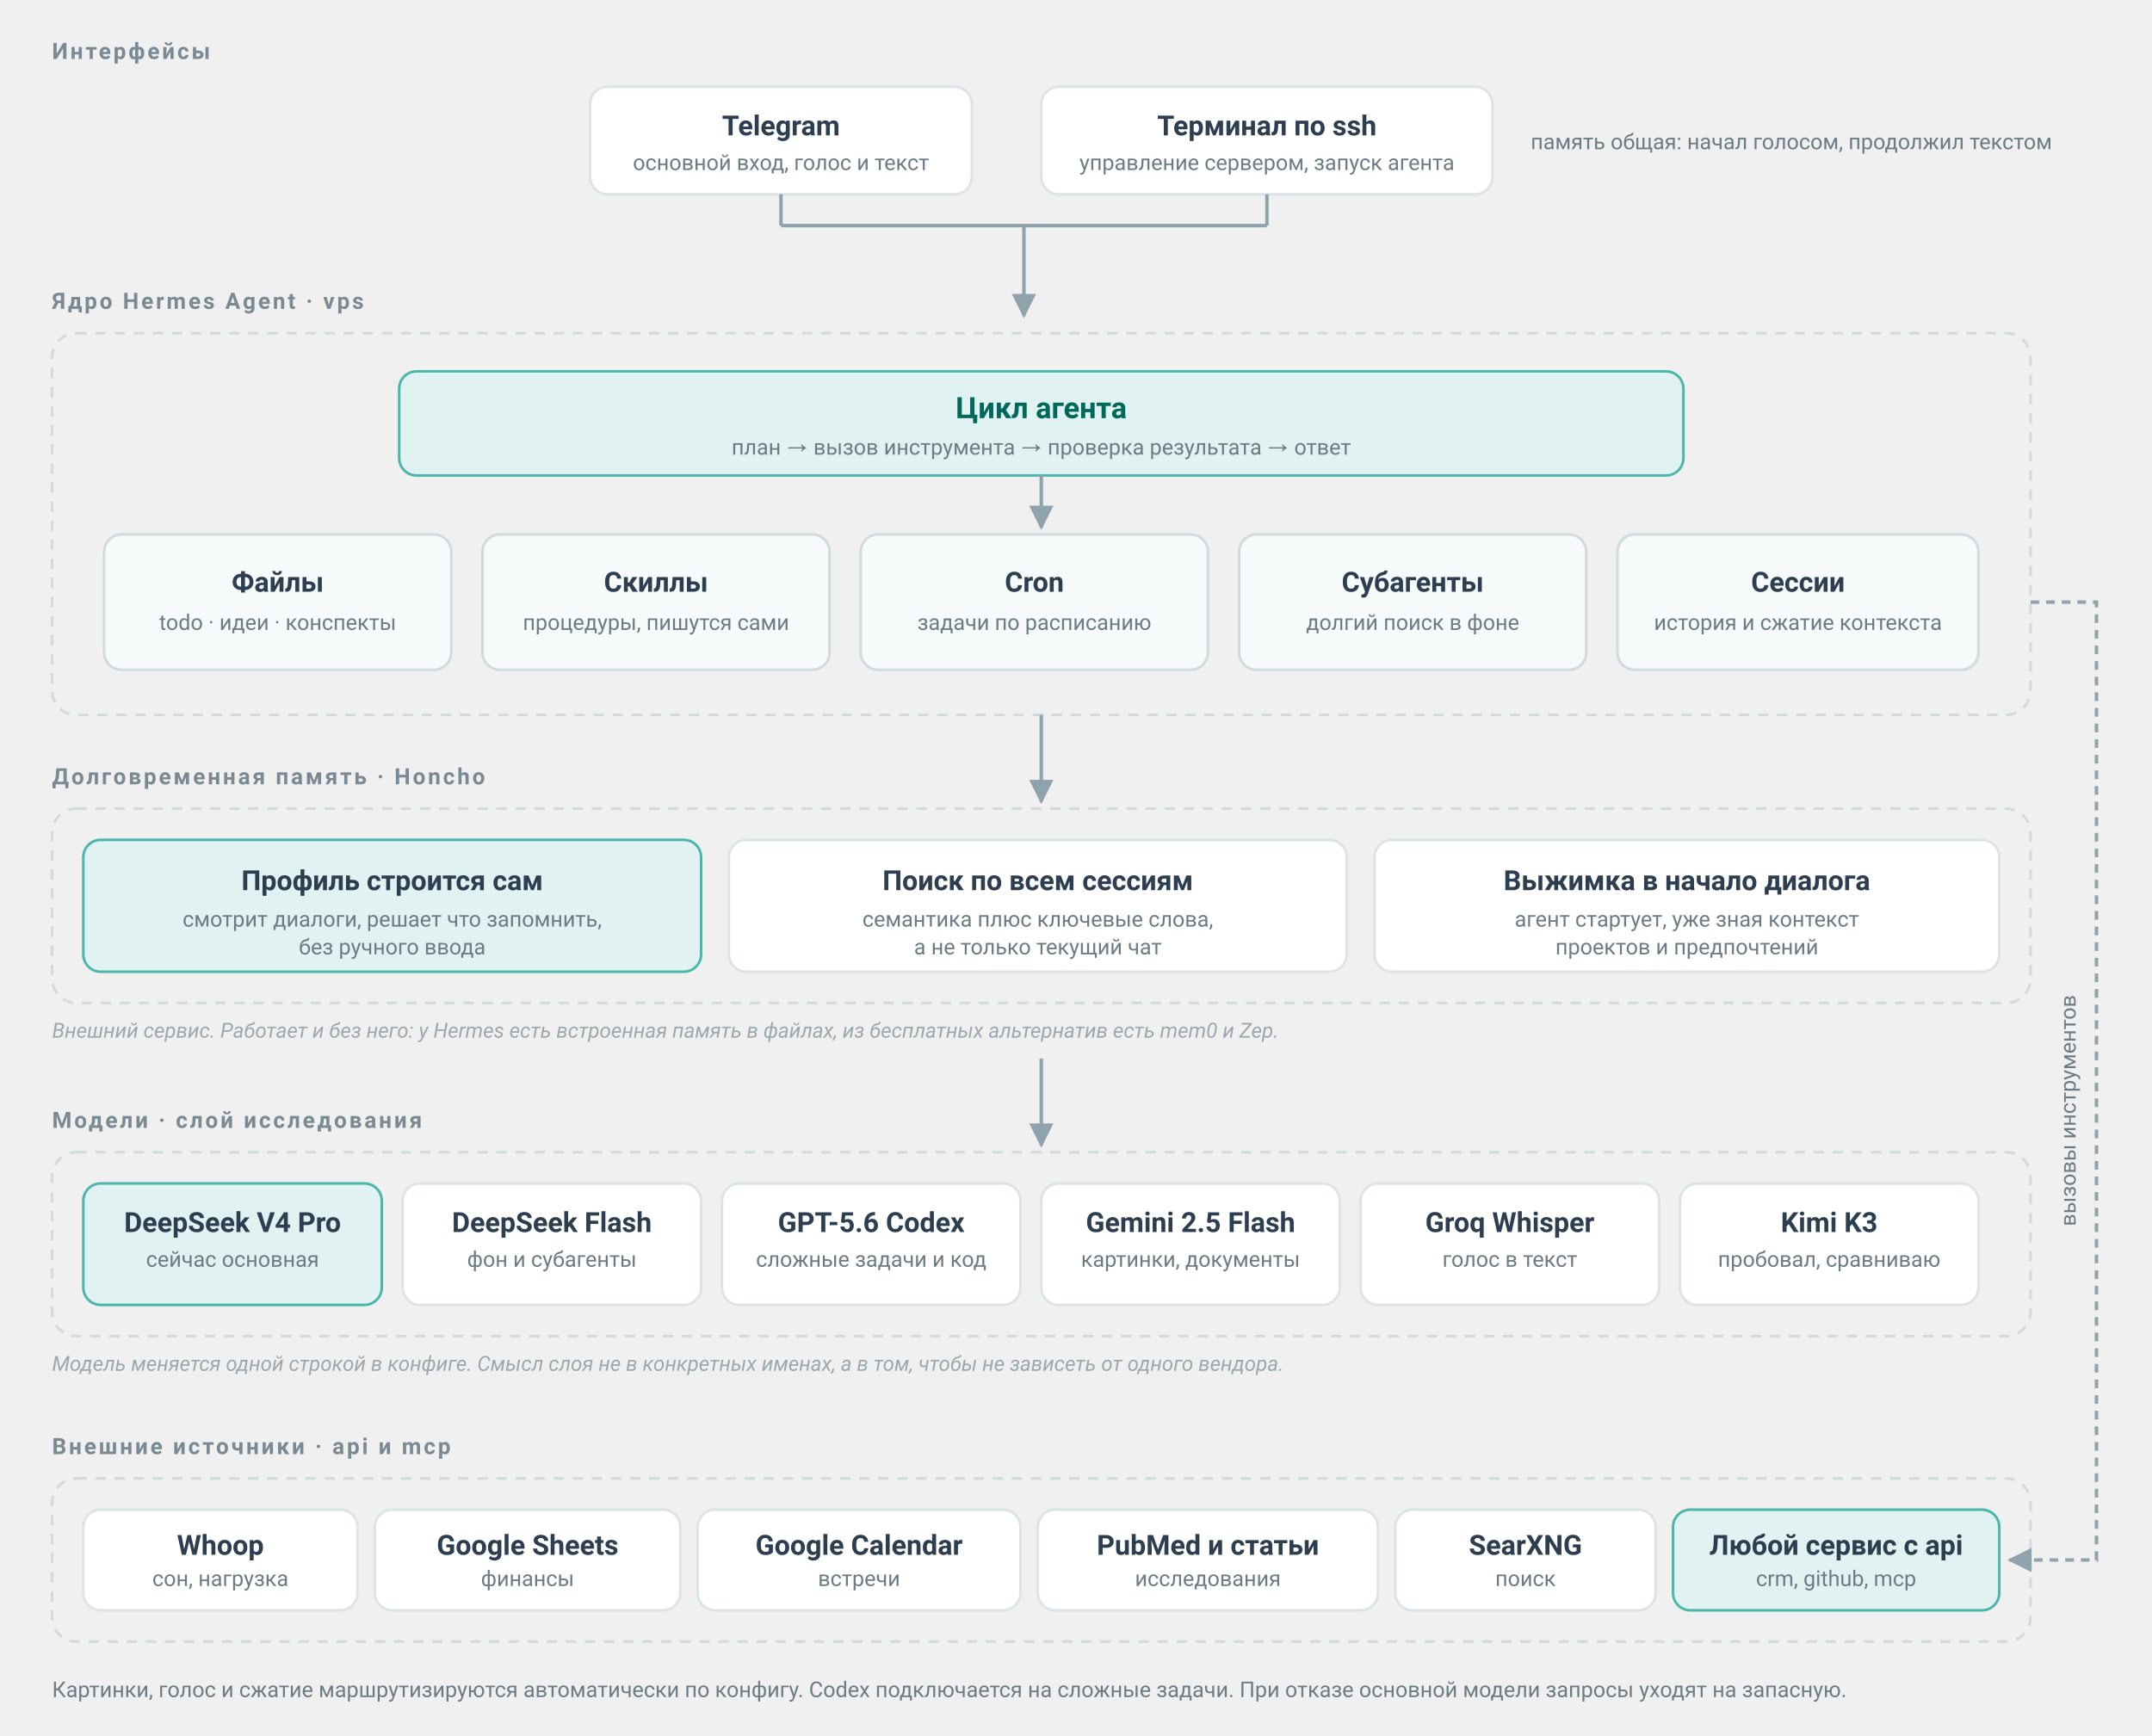
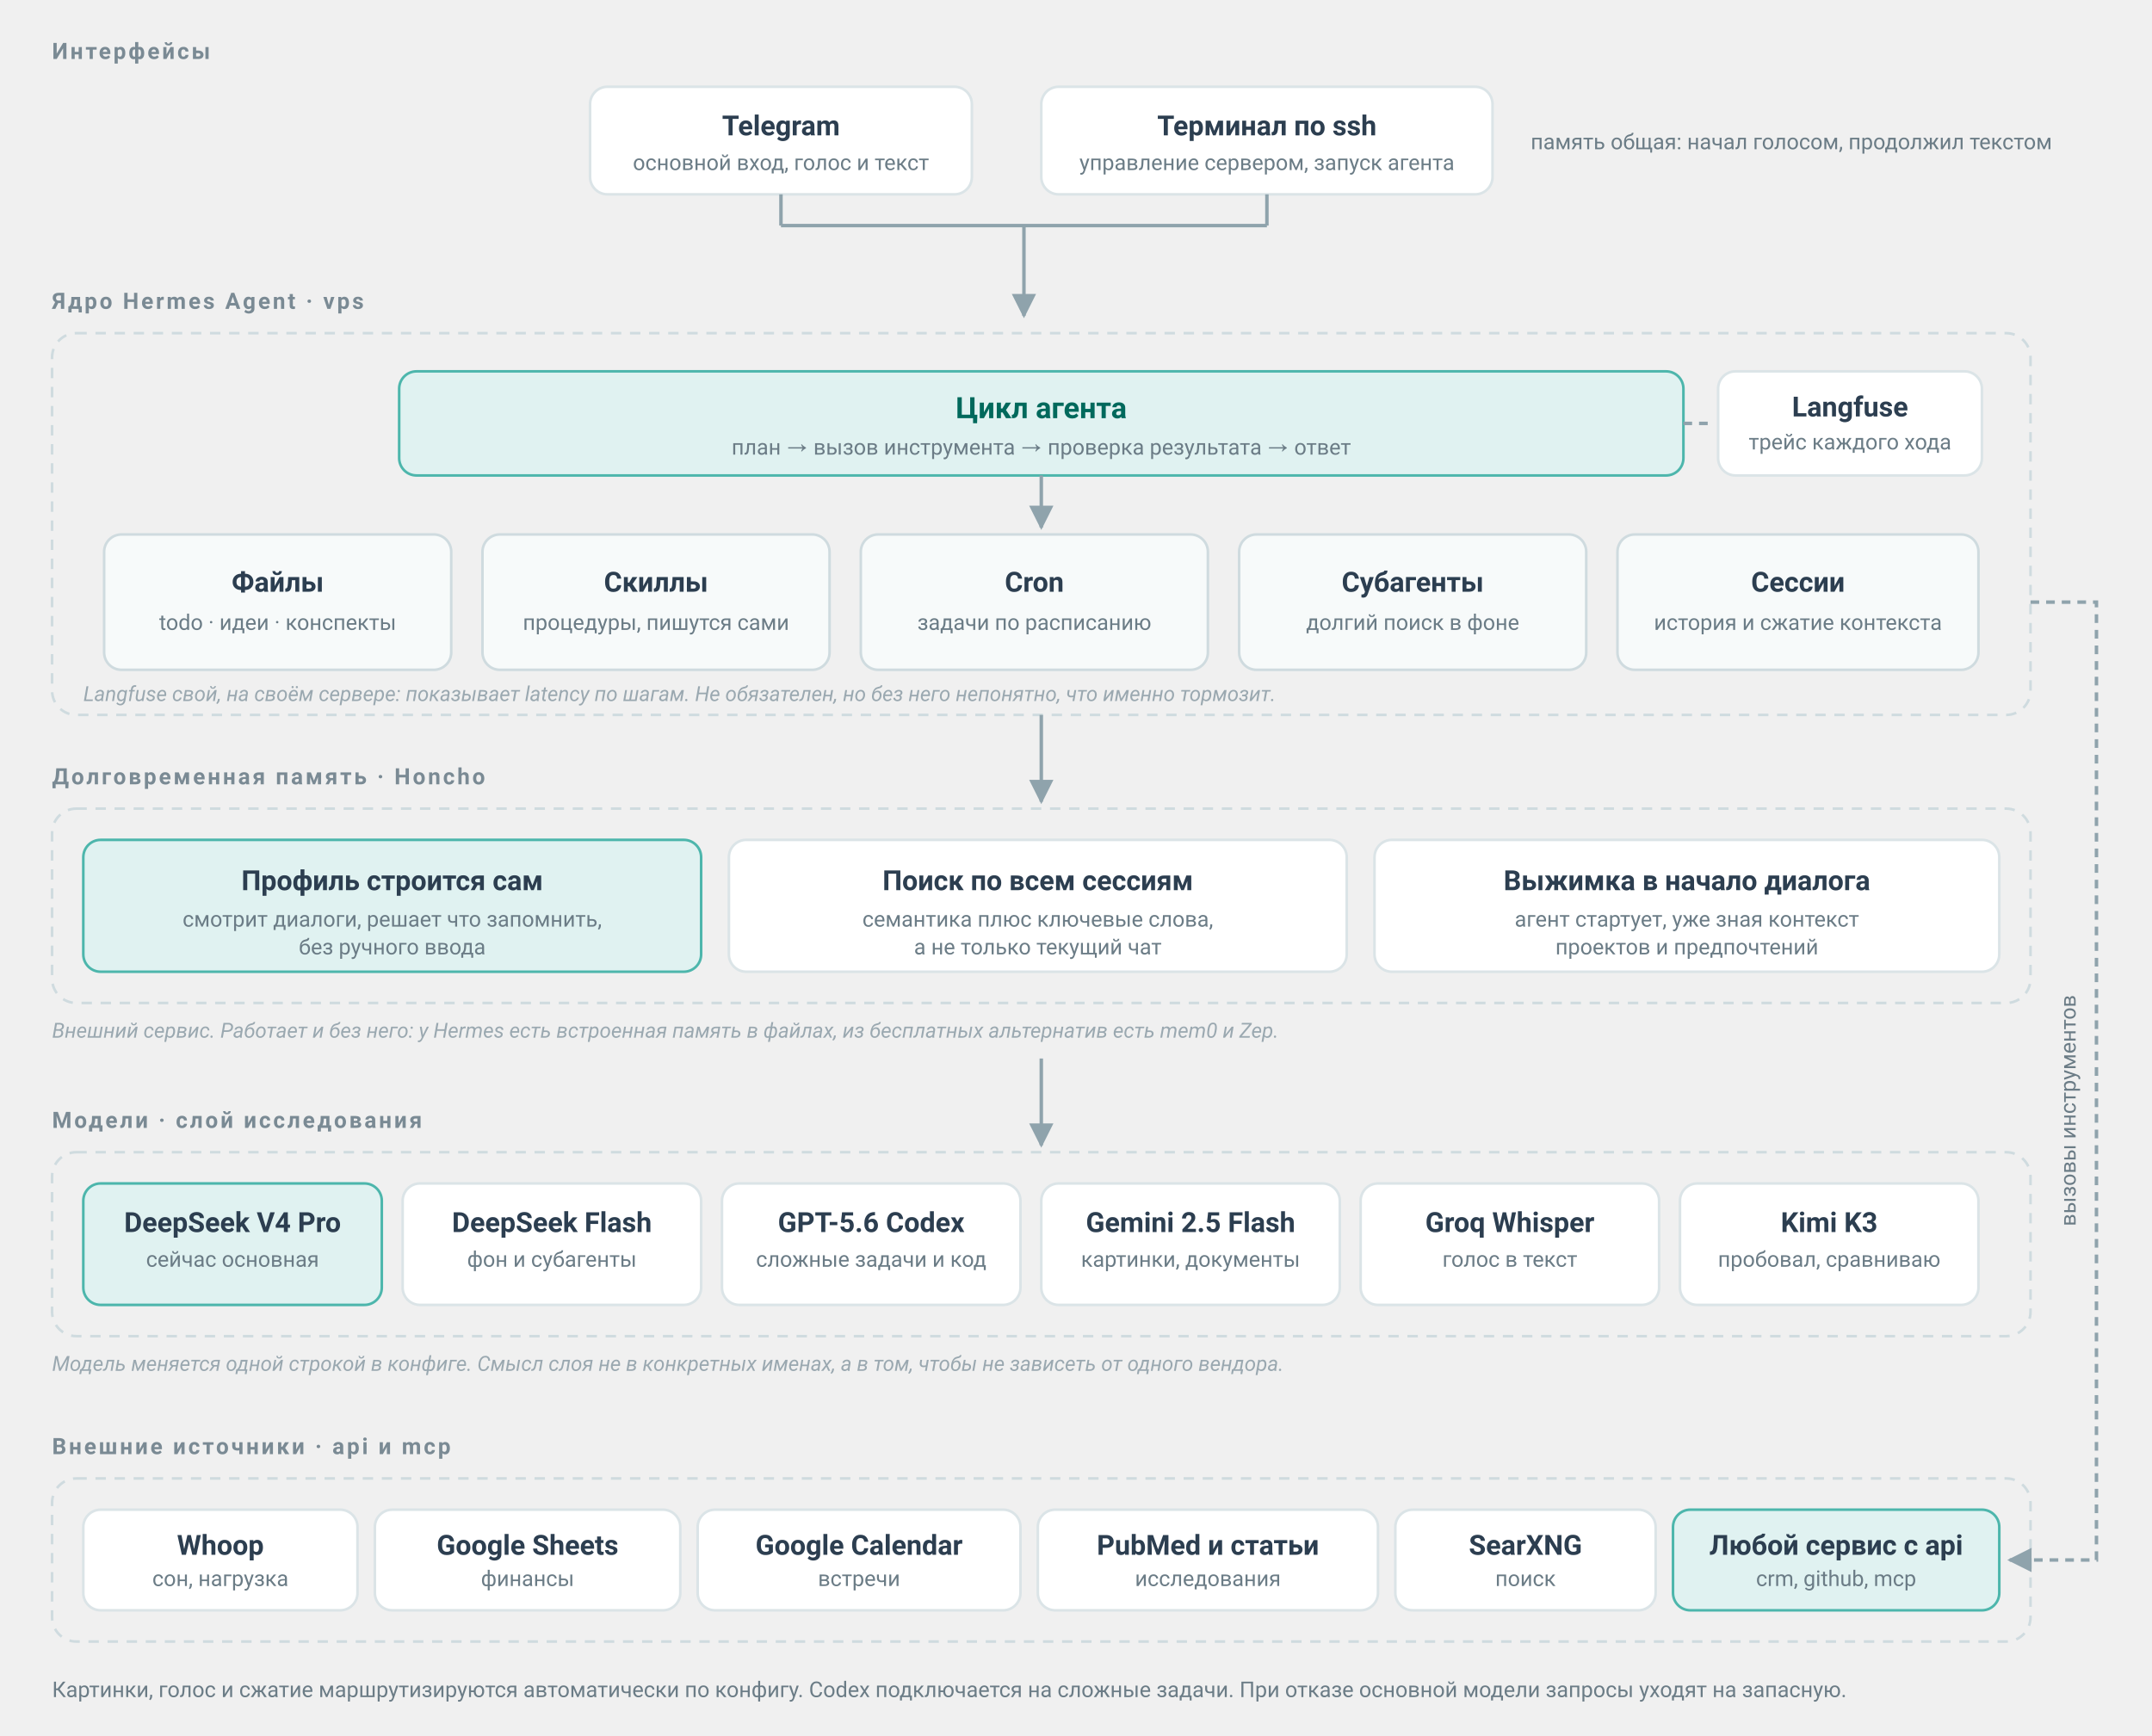
<svg xmlns="http://www.w3.org/2000/svg" viewBox="0 0 1240 1000" width="1240" height="1000" role="img" aria-label="Архитектура ассистента: интерфейсы, ядро Hermes на vps, долговременная память, слой моделей, внешние источники через api и mcp">
  <style>
  .t     { font-family: -apple-system, BlinkMacSystemFont, "Segoe UI", Roboto, Helvetica, Arial, sans-serif; }
  .band  { font-size: 13px; font-weight: 600; letter-spacing: 1.4px; text-transform: uppercase; fill: #7a8a94; }
  .name  { font-size: 16px; font-weight: 600; fill: #2c3e50; }
  .core  { font-size: 17px; font-weight: 600; fill: #00695c; }
  .sub   { font-size: 12.5px; fill: #6b7c86; }
  .alt   { font-size: 12px; fill: #9aa8b0; font-style: italic; }
  .card  { fill: #ffffff; stroke: #dbe4e7; stroke-width: 1.5; }
  .cardA { fill: #e0f2f1; stroke: #4db6ac; stroke-width: 1.5; }
  .cardB { fill: #f7fafa; stroke: #cfdbdf; stroke-width: 1.5; }
  .zone  { fill: none; stroke: #cfdbdf; stroke-width: 1.5; stroke-dasharray: 6 5; }
  .flow  { stroke: #8fa3ac; stroke-width: 2; fill: none; }
  .flowD { stroke: #8fa3ac; stroke-width: 2; fill: none; stroke-dasharray: 5 4; }
  @media (prefers-color-scheme: dark) {
    .band { fill: #7f8f9a; } .name { fill: #ededed; } .core { fill: #80cbc4; }
    .sub  { fill: #9aa8b2; } .alt  { fill: #78858d; }
    .card { fill: #1e2426; stroke: #38434a; }
    .cardA{ fill: #12312e; stroke: #4db6ac; }
    .cardB{ fill: #191f21; stroke: #333d43; }
    .zone { stroke: #3a464d; } .flow, .flowD { stroke: #63757f; }
  }
</style>
  <defs>
    <marker id="a" viewBox="0 0 10 10" refX="9" refY="5" markerWidth="7" markerHeight="7" orient="auto-start-reverse">
      <path d="M0,0 L10,5 L0,10 z" fill="#8fa3ac" />
    </marker>
  </defs>
  <g class="t">
    <text x="30" y="34" class="band">Интерфейсы</text>
    <rect x="340" y="50" width="220" height="62" rx="10" class="card" />
    <text x="450" y="78" class="name" text-anchor="middle">Telegram</text>
    <text x="450" y="98" class="sub" text-anchor="middle">основной вход, голос и текст</text>
    <rect x="600" y="50" width="260" height="62" rx="10" class="card" />
    <text x="730" y="78" class="name" text-anchor="middle">Терминал по ssh</text>
    <text x="730" y="98" class="sub" text-anchor="middle">управление сервером, запуск агента</text>
    <text x="882" y="86" class="sub">память общая: начал голосом, продолжил текстом</text>
    <path d="M450,112 L450,130 M730,112 L730,130" class="flow" />
    <path d="M450,130 L730,130" class="flow" />
    <path d="M590,130 L590,182" class="flow" marker-end="url(#a)" />
    <text x="30" y="178" class="band">Ядро Hermes Agent · vps</text>
    <rect x="30" y="192" width="1140" height="220" rx="14" class="zone" />
    <rect x="230" y="214" width="740" height="60" rx="10" class="cardA" />
    <text x="600" y="241" class="core" text-anchor="middle">Цикл агента</text>
    <text x="600" y="262" class="sub" text-anchor="middle">план → вызов инструмента → проверка результата → ответ</text>
+     <rect x="990" y="214" width="152" height="60" rx="10" class="card" />
+     <text x="1066" y="240" class="name" text-anchor="middle" font-size="15">Langfuse</text>
+     <text x="1066" y="259" class="sub" text-anchor="middle" font-size="11.5">трейс каждого хода</text>
+     <path d="M970,244 L986,244" class="flowD" />
    <path d="M600,274 L600,304" class="flow" marker-end="url(#a)" />
    <rect x="60" y="308" width="200" height="78" rx="10" class="cardB" />
    <text x="160" y="341" class="name" text-anchor="middle">Файлы</text>
    <text x="160" y="363" class="sub" text-anchor="middle">todo · идеи · конспекты</text>
    <rect x="278" y="308" width="200" height="78" rx="10" class="cardB" />
    <text x="378" y="341" class="name" text-anchor="middle">Скиллы</text>
    <text x="378" y="363" class="sub" text-anchor="middle">процедуры, пишутся сами</text>
    <rect x="496" y="308" width="200" height="78" rx="10" class="cardB" />
    <text x="596" y="341" class="name" text-anchor="middle">Cron</text>
    <text x="596" y="363" class="sub" text-anchor="middle">задачи по расписанию</text>
    <rect x="714" y="308" width="200" height="78" rx="10" class="cardB" />
    <text x="814" y="341" class="name" text-anchor="middle">Субагенты</text>
    <text x="814" y="363" class="sub" text-anchor="middle">долгий поиск в фоне</text>
    <rect x="932" y="308" width="208" height="78" rx="10" class="cardB" />
    <text x="1036" y="341" class="name" text-anchor="middle">Сессии</text>
    <text x="1036" y="363" class="sub" text-anchor="middle">история и сжатие контекста</text>
    <path d="M600,412 L600,462" class="flow" marker-end="url(#a)" />
    <text x="30" y="452" class="band">Долговременная память · Honcho</text>
    <rect x="30" y="466" width="1140" height="112" rx="14" class="zone" />
    <rect x="48" y="484" width="356" height="76" rx="10" class="cardA" />
    <text x="226" y="513" class="name" text-anchor="middle">Профиль строится сам</text>
    <text x="226" y="534" class="sub" text-anchor="middle">смотрит диалоги, решает что запомнить,</text>
    <text x="226" y="550" class="sub" text-anchor="middle">без ручного ввода</text>
    <rect x="420" y="484" width="356" height="76" rx="10" class="card" />
    <text x="598" y="513" class="name" text-anchor="middle">Поиск по всем сессиям</text>
    <text x="598" y="534" class="sub" text-anchor="middle">семантика плюс ключевые слова,</text>
    <text x="598" y="550" class="sub" text-anchor="middle">а не только текущий чат</text>
    <rect x="792" y="484" width="360" height="76" rx="10" class="card" />
    <text x="972" y="513" class="name" text-anchor="middle">Выжимка в начало диалога</text>
    <text x="972" y="534" class="sub" text-anchor="middle">агент стартует, уже зная контекст</text>
    <text x="972" y="550" class="sub" text-anchor="middle">проектов и предпочтений</text>
+     <text x="48" y="404" class="alt">Langfuse свой, на своём сервере: показывает latency по шагам. Не обязателен, но без него непонятно, что именно тормозит.</text>
    <text x="30" y="598" class="alt">Внешний сервис. Работает и без него: у Hermes есть встроенная память в файлах, из бесплатных альтернатив есть mem0 и Zep.</text>
    <path d="M600,610 L600,660" class="flow" marker-end="url(#a)" />
    <text x="30" y="650" class="band">Модели · слой исследования</text>
    <rect x="30" y="664" width="1140" height="106" rx="14" class="zone" />
    <rect x="48" y="682" width="172" height="70" rx="10" class="cardA" />
    <text x="134" y="710" class="name" text-anchor="middle" font-size="15">DeepSeek V4 Pro</text>
    <text x="134" y="730" class="sub" text-anchor="middle" font-size="11.5">сейчас основная</text>
    <rect x="232" y="682" width="172" height="70" rx="10" class="card" />
    <text x="318" y="710" class="name" text-anchor="middle" font-size="15">DeepSeek Flash</text>
    <text x="318" y="730" class="sub" text-anchor="middle" font-size="11.5">фон и субагенты</text>
    <rect x="416" y="682" width="172" height="70" rx="10" class="card" />
    <text x="502" y="710" class="name" text-anchor="middle" font-size="15">GPT-5.6 Codex</text>
    <text x="502" y="730" class="sub" text-anchor="middle" font-size="11.5">сложные задачи и код</text>
    <rect x="600" y="682" width="172" height="70" rx="10" class="card" />
    <text x="686" y="710" class="name" text-anchor="middle" font-size="15">Gemini 2.5 Flash</text>
    <text x="686" y="730" class="sub" text-anchor="middle" font-size="11.5">картинки, документы</text>
    <rect x="784" y="682" width="172" height="70" rx="10" class="card" />
    <text x="870" y="710" class="name" text-anchor="middle" font-size="15">Groq Whisper</text>
    <text x="870" y="730" class="sub" text-anchor="middle" font-size="11.5">голос в текст</text>
    <rect x="968" y="682" width="172" height="70" rx="10" class="card" />
    <text x="1054" y="710" class="name" text-anchor="middle" font-size="15">Kimi K3</text>
    <text x="1054" y="730" class="sub" text-anchor="middle" font-size="11.5">пробовал, сравниваю</text>
    <text x="30" y="790" class="alt">Модель меняется одной строкой в конфиге. Смысл слоя не в конкретных именах, а в том, чтобы не зависеть от одного вендора.</text>
    <text x="30" y="838" class="band">Внешние источники · api и mcp</text>
    <rect x="30" y="852" width="1140" height="94" rx="14" class="zone" />
    <rect x="48" y="870" width="158" height="58" rx="10" class="card" />
    <text x="127" y="896" class="name" text-anchor="middle" font-size="15">Whoop</text>
    <text x="127" y="914" class="sub" text-anchor="middle" font-size="11.5">сон, нагрузка</text>
    <rect x="216" y="870" width="176" height="58" rx="10" class="card" />
    <text x="304" y="896" class="name" text-anchor="middle" font-size="15">Google Sheets</text>
    <text x="304" y="914" class="sub" text-anchor="middle" font-size="11.5">финансы</text>
    <rect x="402" y="870" width="186" height="58" rx="10" class="card" />
    <text x="495" y="896" class="name" text-anchor="middle" font-size="15">Google Calendar</text>
    <text x="495" y="914" class="sub" text-anchor="middle" font-size="11.5">встречи</text>
    <rect x="598" y="870" width="196" height="58" rx="10" class="card" />
    <text x="696" y="896" class="name" text-anchor="middle" font-size="15">PubMed и статьи</text>
    <text x="696" y="914" class="sub" text-anchor="middle" font-size="11.5">исследования</text>
    <rect x="804" y="870" width="150" height="58" rx="10" class="card" />
    <text x="879" y="896" class="name" text-anchor="middle" font-size="15">SearXNG</text>
    <text x="879" y="914" class="sub" text-anchor="middle" font-size="11.5">поиск</text>
    <rect x="964" y="870" width="188" height="58" rx="10" class="cardA" />
    <text x="1058" y="896" class="name" text-anchor="middle" font-size="15">Любой сервис с api</text>
    <text x="1058" y="914" class="sub" text-anchor="middle" font-size="11.5">crm, github, mcp</text>
    <path d="M1170,347 L1208,347 L1208,899 L1158,899" class="flowD" marker-end="url(#a)" />
    <text x="1196" y="640" class="sub" transform="rotate(-90 1196,640)" text-anchor="middle">вызовы инструментов</text>
    <text x="30" y="978" class="sub">Картинки, голос и сжатие маршрутизируются автоматически по конфигу. Codex подключается на сложные задачи. При отказе основной модели запросы уходят на запасную.</text>
  </g>
</svg>
